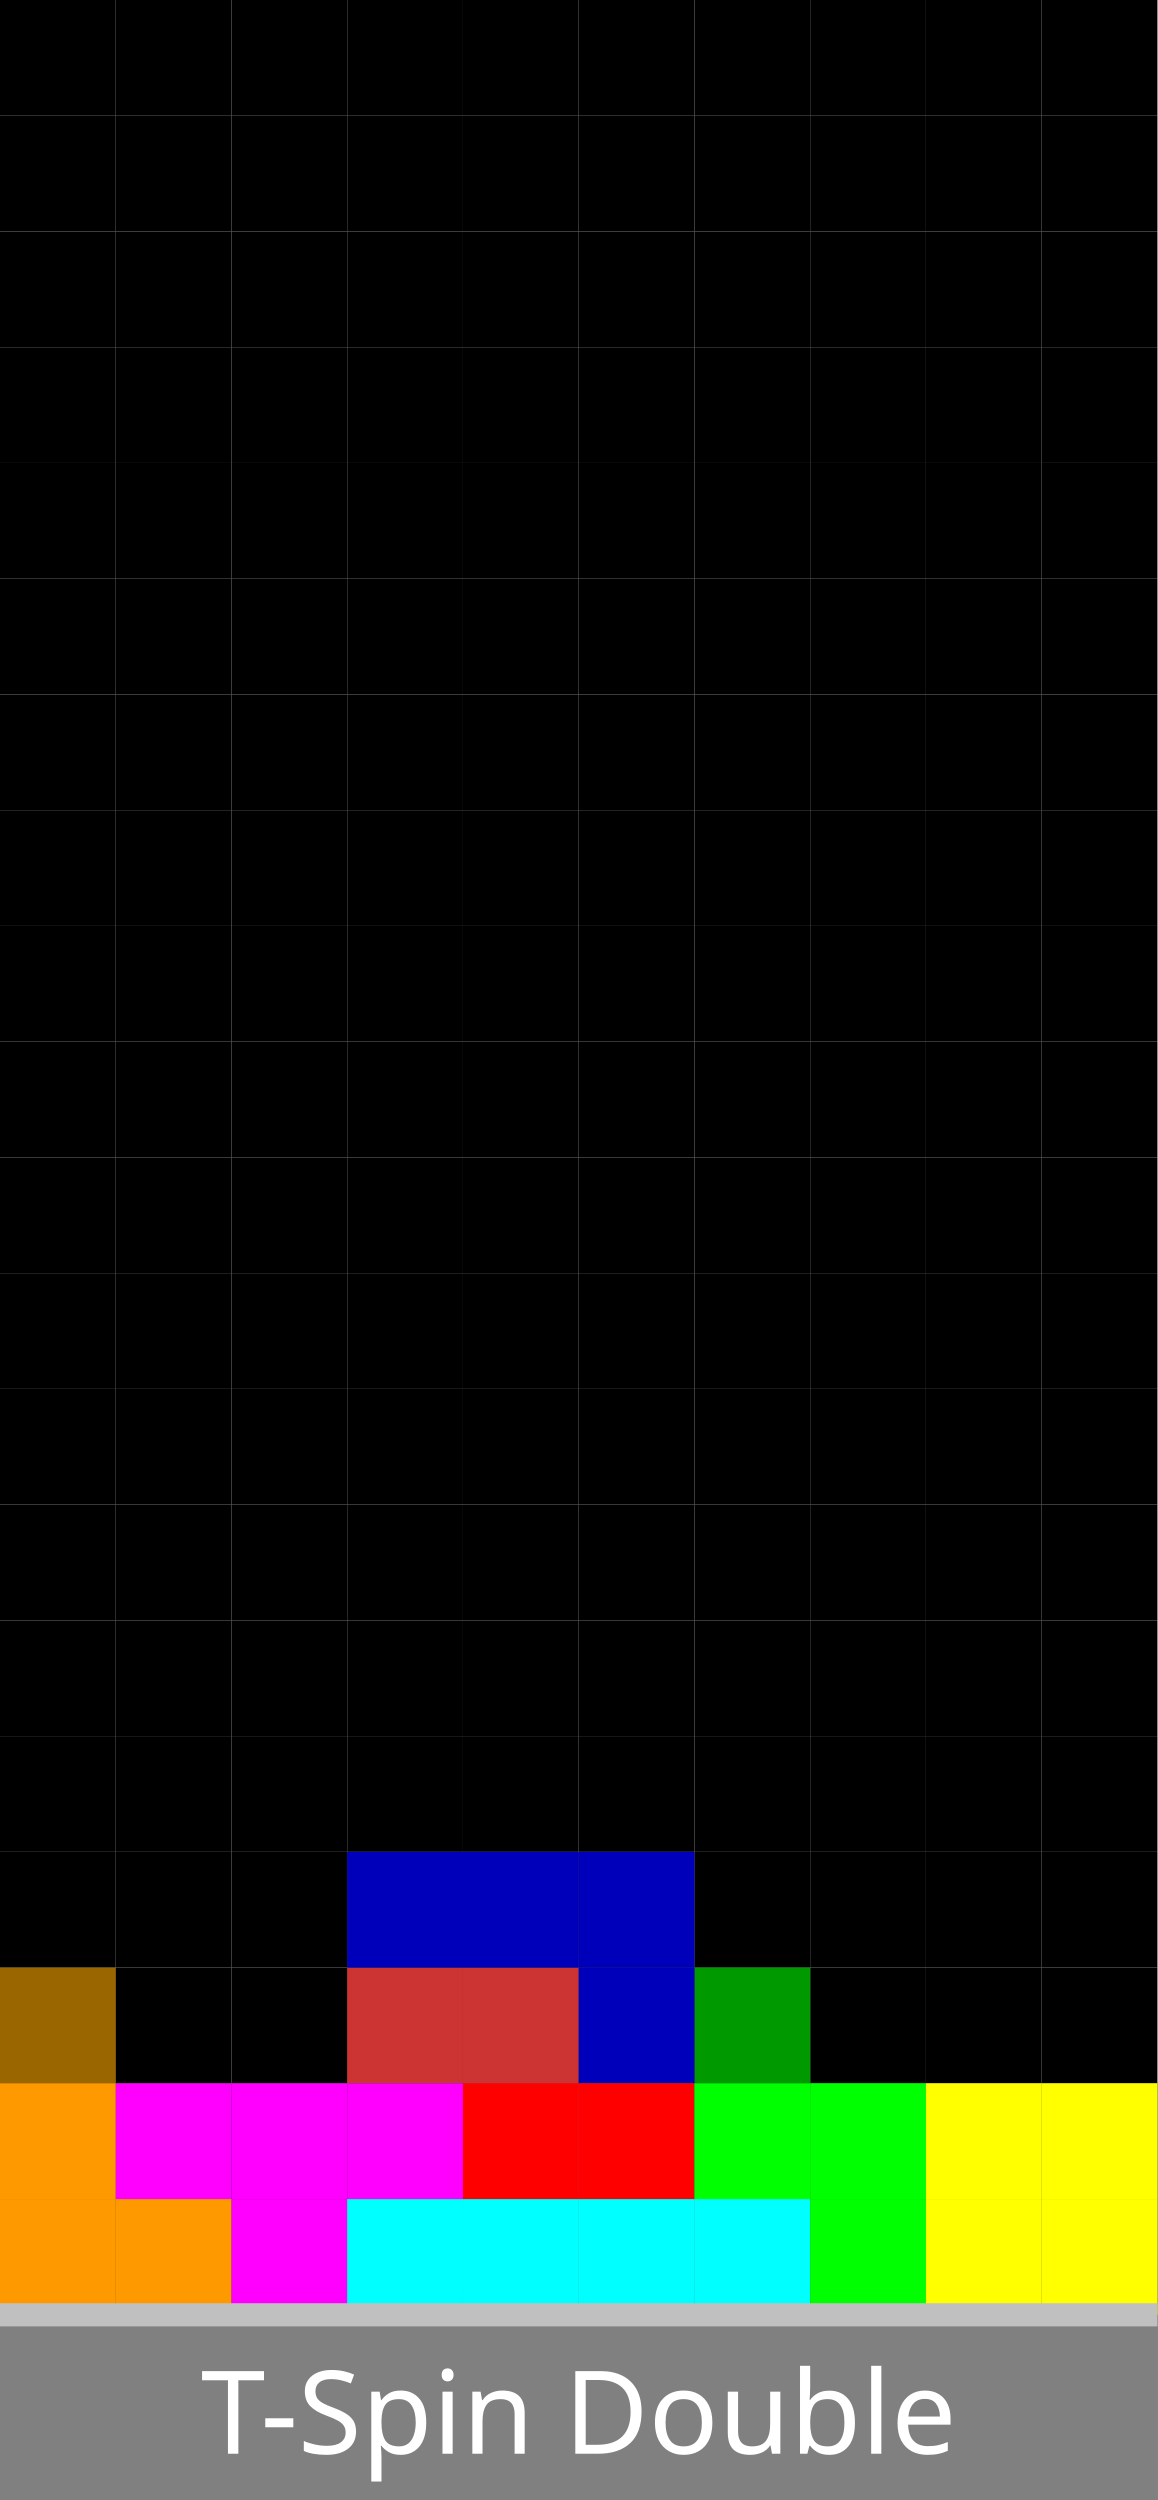
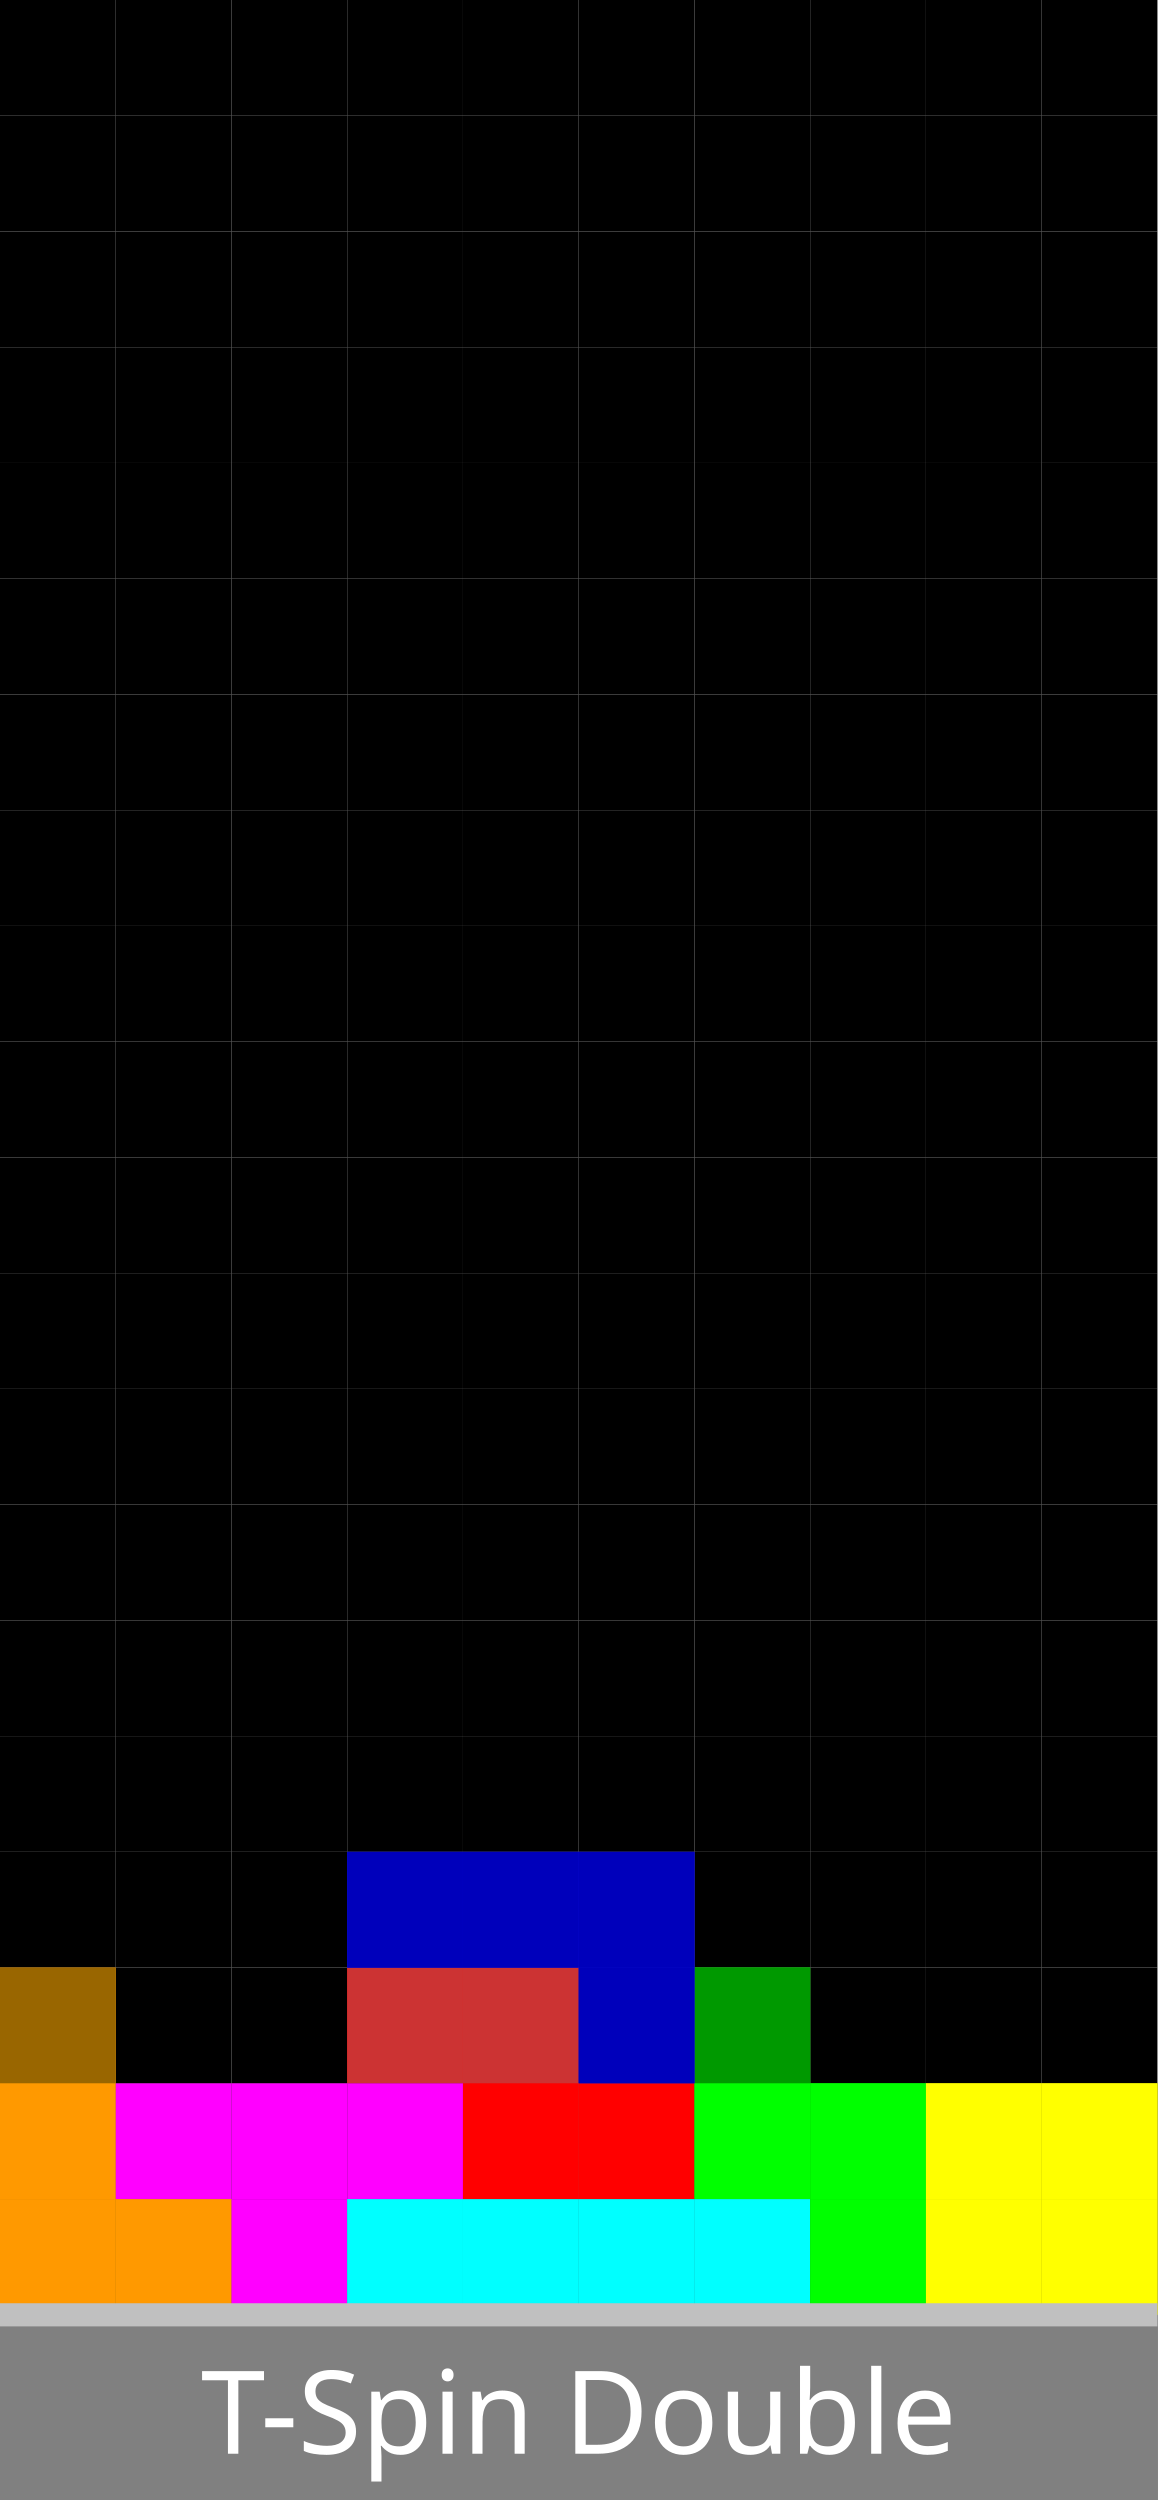
<svg xmlns="http://www.w3.org/2000/svg" viewBox="0 0 160 345.6" width="160" height="345.6" style="font-family: sans-serif">
  <defs>
    <rect id="t_" fill="#000" width="16" height="16" />
    <rect id="tI" fill="#099" width="16" height="16" />
    <rect id="tIl" fill="#0ff" width="16" height="16" />
    <rect id="tL" fill="#960" width="16" height="16" />
    <rect id="tLl" fill="#f90" width="16" height="16" />
    <rect id="tO" fill="#990" width="16" height="16" />
    <rect id="tOl" fill="#ff0" width="16" height="16" />
    <rect id="tZ" fill="#c33" width="16" height="16" />
    <rect id="tZl" fill="#f00" width="16" height="16" />
    <rect id="tTl" fill="#f0f" width="16" height="16" />
    <rect id="tJ" fill="#00b" width="16" height="16" />
+     <rect id="tJl" fill="#00f" width="16" height="16" />
    <rect id="tS" fill="#090" width="16" height="16" />
    <rect id="tSl" fill="#0f0" width="16" height="16" />
  </defs>
  <svg viewBox="0 0 160 345.6" id="f0">
    <use href="#t_" x="0" y="304" />
    <use href="#t_" x="16" y="304" />
    <use href="#t_" x="32" y="304" />
-     <use href="#tI" x="48" y="304" />
-     <use href="#tI" x="64" y="304" />
-     <use href="#tI" x="80" y="304" />
-     <use href="#tI" x="96" y="304" />
+     <use href="#tIl" x="48" y="304" />
+     <use href="#tIl" x="64" y="304" />
+     <use href="#tIl" x="80" y="304" />
+     <use href="#tIl" x="96" y="304" />
    <use href="#t_" x="112" y="304" />
    <use href="#t_" x="128" y="304" />
    <use href="#t_" x="144" y="304" />
    <use href="#t_" x="0" y="288" />
    <use href="#t_" x="16" y="288" />
    <use href="#t_" x="32" y="288" />
    <use href="#t_" x="48" y="288" />
    <use href="#t_" x="64" y="288" />
    <use href="#t_" x="80" y="288" />
    <use href="#t_" x="96" y="288" />
    <use href="#t_" x="112" y="288" />
    <use href="#t_" x="128" y="288" />
    <use href="#t_" x="144" y="288" />
    <use href="#t_" x="0" y="272" />
    <use href="#t_" x="16" y="272" />
    <use href="#t_" x="32" y="272" />
    <use href="#t_" x="48" y="272" />
    <use href="#t_" x="64" y="272" />
    <use href="#t_" x="80" y="272" />
    <use href="#t_" x="96" y="272" />
    <use href="#t_" x="112" y="272" />
    <use href="#t_" x="128" y="272" />
    <use href="#t_" x="144" y="272" />
    <use href="#t_" x="0" y="256" />
    <use href="#t_" x="16" y="256" />
    <use href="#t_" x="32" y="256" />
    <use href="#t_" x="48" y="256" />
    <use href="#t_" x="64" y="256" />
    <use href="#t_" x="80" y="256" />
    <use href="#t_" x="96" y="256" />
    <use href="#t_" x="112" y="256" />
    <use href="#t_" x="128" y="256" />
    <use href="#t_" x="144" y="256" />
    <use href="#t_" x="0" y="240" />
    <use href="#t_" x="16" y="240" />
    <use href="#t_" x="32" y="240" />
    <use href="#t_" x="48" y="240" />
    <use href="#t_" x="64" y="240" />
    <use href="#t_" x="80" y="240" />
    <use href="#t_" x="96" y="240" />
    <use href="#t_" x="112" y="240" />
    <use href="#t_" x="128" y="240" />
    <use href="#t_" x="144" y="240" />
    <use href="#t_" x="0" y="224" />
    <use href="#t_" x="16" y="224" />
    <use href="#t_" x="32" y="224" />
    <use href="#t_" x="48" y="224" />
    <use href="#t_" x="64" y="224" />
    <use href="#t_" x="80" y="224" />
    <use href="#t_" x="96" y="224" />
    <use href="#t_" x="112" y="224" />
    <use href="#t_" x="128" y="224" />
    <use href="#t_" x="144" y="224" />
    <use href="#t_" x="0" y="208" />
    <use href="#t_" x="16" y="208" />
    <use href="#t_" x="32" y="208" />
    <use href="#t_" x="48" y="208" />
    <use href="#t_" x="64" y="208" />
    <use href="#t_" x="80" y="208" />
    <use href="#t_" x="96" y="208" />
    <use href="#t_" x="112" y="208" />
    <use href="#t_" x="128" y="208" />
    <use href="#t_" x="144" y="208" />
    <use href="#t_" x="0" y="192" />
    <use href="#t_" x="16" y="192" />
    <use href="#t_" x="32" y="192" />
    <use href="#t_" x="48" y="192" />
    <use href="#t_" x="64" y="192" />
    <use href="#t_" x="80" y="192" />
    <use href="#t_" x="96" y="192" />
    <use href="#t_" x="112" y="192" />
    <use href="#t_" x="128" y="192" />
    <use href="#t_" x="144" y="192" />
    <use href="#t_" x="0" y="176" />
    <use href="#t_" x="16" y="176" />
    <use href="#t_" x="32" y="176" />
    <use href="#t_" x="48" y="176" />
    <use href="#t_" x="64" y="176" />
    <use href="#t_" x="80" y="176" />
    <use href="#t_" x="96" y="176" />
    <use href="#t_" x="112" y="176" />
    <use href="#t_" x="128" y="176" />
    <use href="#t_" x="144" y="176" />
    <use href="#t_" x="0" y="160" />
    <use href="#t_" x="16" y="160" />
    <use href="#t_" x="32" y="160" />
    <use href="#t_" x="48" y="160" />
    <use href="#t_" x="64" y="160" />
    <use href="#t_" x="80" y="160" />
    <use href="#t_" x="96" y="160" />
    <use href="#t_" x="112" y="160" />
    <use href="#t_" x="128" y="160" />
    <use href="#t_" x="144" y="160" />
    <use href="#t_" x="0" y="144" />
    <use href="#t_" x="16" y="144" />
    <use href="#t_" x="32" y="144" />
    <use href="#t_" x="48" y="144" />
    <use href="#t_" x="64" y="144" />
    <use href="#t_" x="80" y="144" />
    <use href="#t_" x="96" y="144" />
    <use href="#t_" x="112" y="144" />
    <use href="#t_" x="128" y="144" />
    <use href="#t_" x="144" y="144" />
    <use href="#t_" x="0" y="128" />
    <use href="#t_" x="16" y="128" />
    <use href="#t_" x="32" y="128" />
    <use href="#t_" x="48" y="128" />
    <use href="#t_" x="64" y="128" />
    <use href="#t_" x="80" y="128" />
    <use href="#t_" x="96" y="128" />
    <use href="#t_" x="112" y="128" />
    <use href="#t_" x="128" y="128" />
    <use href="#t_" x="144" y="128" />
    <use href="#t_" x="0" y="112" />
    <use href="#t_" x="16" y="112" />
    <use href="#t_" x="32" y="112" />
    <use href="#t_" x="48" y="112" />
    <use href="#t_" x="64" y="112" />
    <use href="#t_" x="80" y="112" />
    <use href="#t_" x="96" y="112" />
    <use href="#t_" x="112" y="112" />
    <use href="#t_" x="128" y="112" />
    <use href="#t_" x="144" y="112" />
    <use href="#t_" x="0" y="96" />
    <use href="#t_" x="16" y="96" />
    <use href="#t_" x="32" y="96" />
    <use href="#t_" x="48" y="96" />
    <use href="#t_" x="64" y="96" />
    <use href="#t_" x="80" y="96" />
    <use href="#t_" x="96" y="96" />
    <use href="#t_" x="112" y="96" />
    <use href="#t_" x="128" y="96" />
    <use href="#t_" x="144" y="96" />
    <use href="#t_" x="0" y="80" />
    <use href="#t_" x="16" y="80" />
    <use href="#t_" x="32" y="80" />
    <use href="#t_" x="48" y="80" />
    <use href="#t_" x="64" y="80" />
    <use href="#t_" x="80" y="80" />
    <use href="#t_" x="96" y="80" />
    <use href="#t_" x="112" y="80" />
    <use href="#t_" x="128" y="80" />
    <use href="#t_" x="144" y="80" />
    <use href="#t_" x="0" y="64" />
    <use href="#t_" x="16" y="64" />
    <use href="#t_" x="32" y="64" />
    <use href="#t_" x="48" y="64" />
    <use href="#t_" x="64" y="64" />
    <use href="#t_" x="80" y="64" />
    <use href="#t_" x="96" y="64" />
    <use href="#t_" x="112" y="64" />
    <use href="#t_" x="128" y="64" />
    <use href="#t_" x="144" y="64" />
    <use href="#t_" x="0" y="48" />
    <use href="#t_" x="16" y="48" />
    <use href="#t_" x="32" y="48" />
    <use href="#t_" x="48" y="48" />
    <use href="#t_" x="64" y="48" />
    <use href="#t_" x="80" y="48" />
    <use href="#t_" x="96" y="48" />
    <use href="#t_" x="112" y="48" />
    <use href="#t_" x="128" y="48" />
    <use href="#t_" x="144" y="48" />
    <use href="#t_" x="0" y="32" />
    <use href="#t_" x="16" y="32" />
    <use href="#t_" x="32" y="32" />
    <use href="#t_" x="48" y="32" />
    <use href="#t_" x="64" y="32" />
    <use href="#t_" x="80" y="32" />
    <use href="#t_" x="96" y="32" />
    <use href="#t_" x="112" y="32" />
    <use href="#t_" x="128" y="32" />
    <use href="#t_" x="144" y="32" />
    <use href="#t_" x="0" y="16" />
    <use href="#t_" x="16" y="16" />
    <use href="#t_" x="32" y="16" />
    <use href="#t_" x="48" y="16" />
    <use href="#t_" x="64" y="16" />
    <use href="#t_" x="80" y="16" />
    <use href="#t_" x="96" y="16" />
    <use href="#t_" x="112" y="16" />
    <use href="#t_" x="128" y="16" />
    <use href="#t_" x="144" y="16" />
    <use href="#t_" x="0" y="0" />
    <use href="#t_" x="16" y="0" />
    <use href="#t_" x="32" y="0" />
    <use href="#t_" x="48" y="0" />
    <use href="#t_" x="64" y="0" />
    <use href="#t_" x="80" y="0" />
    <use href="#t_" x="96" y="0" />
    <use href="#t_" x="112" y="0" />
    <use href="#t_" x="128" y="0" />
    <use href="#t_" x="144" y="0" />
    <rect fill="grey" y="320" width="160" height="25.6" />
    <text x="80" y="339.2" text-anchor="middle" font-size="16" fill="white">Opening</text>
  </svg>
  <svg viewBox="0 0 160 345.6" id="f1">
+     <use href="#tI" x="48" y="304" />
+     <use href="#tI" x="64" y="304" />
+     <use href="#tI" x="80" y="304" />
+     <use href="#tI" x="96" y="304" />
+     <use href="#tZl" x="64" y="288" />
+     <use href="#tZl" x="80" y="288" />
+     <use href="#tZl" x="48" y="272" />
+     <use href="#tZl" x="64" y="272" />
+     <rect fill="grey" y="320" width="160" height="25.6" />
+     <text x="80" y="339.2" text-anchor="middle" font-size="16" fill="white">Opening</text>
+     <style>
+       #f1 {
+         animation: a1 3500ms step-end infinite;
+       }
+       @keyframes a1 {
+         0% {opacity: 0} 14.286% {opacity: 1}
+       }
+     </style>
+   </svg>
+   <svg viewBox="0 0 160 345.6" id="f2">
+     <use href="#tLl" x="0" y="304" />
+     <use href="#tLl" x="16" y="304" />
+     <use href="#tLl" x="0" y="288" />
    <use href="#tZ" x="64" y="288" />
    <use href="#tZ" x="80" y="288" />
+     <use href="#tLl" x="0" y="272" />
    <use href="#tZ" x="48" y="272" />
    <use href="#tZ" x="64" y="272" />
    <rect fill="grey" y="320" width="160" height="25.6" />
    <text x="80" y="339.2" text-anchor="middle" font-size="16" fill="white">Opening</text>
    <style>
-       #f1 {
-         animation: a1 3500ms step-end infinite;
-       }
-       @keyframes a1 {
-         0% {opacity: 0} 14.286% {opacity: 1}
-       }
-     </style>
-   </svg>
-   <svg viewBox="0 0 160 345.6" id="f2">
+       #f2 {
+         animation: a2 3500ms step-end infinite;
+       }
+       @keyframes a2 {
+         0% {opacity: 0} 28.571% {opacity: 1}
+       }
+     </style>
+   </svg>
+   <svg viewBox="0 0 160 345.6" id="f3">
    <use href="#tL" x="0" y="304" />
    <use href="#tL" x="16" y="304" />
+     <use href="#tSl" x="112" y="304" />
    <use href="#tL" x="0" y="288" />
+     <use href="#tSl" x="96" y="288" />
+     <use href="#tSl" x="112" y="288" />
    <use href="#tL" x="0" y="272" />
-     <rect fill="grey" y="320" width="160" height="25.6" />
-     <text x="80" y="339.2" text-anchor="middle" font-size="16" fill="white">Opening</text>
-     <style>
-       #f2 {
-         animation: a2 3500ms step-end infinite;
-       }
-       @keyframes a2 {
-         0% {opacity: 0} 28.571% {opacity: 1}
-       }
-     </style>
-   </svg>
-   <svg viewBox="0 0 160 345.6" id="f3">
+     <use href="#tSl" x="96" y="272" />
+     <rect fill="grey" y="320" width="160" height="25.6" />
+     <text x="80" y="339.2" text-anchor="middle" font-size="16" fill="white">Opening</text>
+     <style>
+       #f3 {
+         animation: a3 3500ms step-end infinite;
+       }
+       @keyframes a3 {
+         0% {opacity: 0} 42.857% {opacity: 1}
+       }
+     </style>
+   </svg>
+   <svg viewBox="0 0 160 345.6" id="f4">
    <use href="#tS" x="112" y="304" />
+     <use href="#tOl" x="128" y="304" />
+     <use href="#tOl" x="144" y="304" />
    <use href="#tS" x="96" y="288" />
    <use href="#tS" x="112" y="288" />
+     <use href="#tOl" x="128" y="288" />
+     <use href="#tOl" x="144" y="288" />
    <use href="#tS" x="96" y="272" />
    <rect fill="grey" y="320" width="160" height="25.6" />
    <text x="80" y="339.2" text-anchor="middle" font-size="16" fill="white">Opening</text>
    <style>
-       #f3 {
-         animation: a3 3500ms step-end infinite;
-       }
-       @keyframes a3 {
-         0% {opacity: 0} 42.857% {opacity: 1}
-       }
-     </style>
-   </svg>
-   <svg viewBox="0 0 160 345.6" id="f4">
+       #f4 {
+         animation: a4 3500ms step-end infinite;
+       }
+       @keyframes a4 {
+         0% {opacity: 0} 57.143% {opacity: 1}
+       }
+     </style>
+   </svg>
+   <svg viewBox="0 0 160 345.6" id="f5">
    <use href="#tO" x="128" y="304" />
    <use href="#tO" x="144" y="304" />
    <use href="#tO" x="128" y="288" />
    <use href="#tO" x="144" y="288" />
-     <rect fill="grey" y="320" width="160" height="25.6" />
-     <text x="80" y="339.2" text-anchor="middle" font-size="16" fill="white">Opening</text>
-     <style>
-       #f4 {
-         animation: a4 3500ms step-end infinite;
-       }
-       @keyframes a4 {
-         0% {opacity: 0} 57.143% {opacity: 1}
-       }
-     </style>
-   </svg>
-   <svg viewBox="0 0 160 345.6" id="f5">
-     <use href="#tJ" x="80" y="272" />
-     <use href="#tJ" x="48" y="256" />
-     <use href="#tJ" x="64" y="256" />
-     <use href="#tJ" x="80" y="256" />
+     <use href="#tJl" x="80" y="272" />
+     <use href="#tJl" x="48" y="256" />
+     <use href="#tJl" x="64" y="256" />
+     <use href="#tJl" x="80" y="256" />
    <rect fill="grey" y="320" width="160" height="25.6" />
    <text x="80" y="339.2" text-anchor="middle" font-size="16" fill="white">Opening</text>
    <style>
      #f5 {
        animation: a5 3500ms step-end infinite;
      }
      @keyframes a5 {
        0% {opacity: 0} 71.429% {opacity: 1}
      }
    </style>
  </svg>
  <svg viewBox="0 0 160 345.6" id="f6">
    <use href="#tLl" x="0" y="304" />
    <use href="#tLl" x="16" y="304" />
    <use href="#tTl" x="32" y="304" />
    <use href="#tIl" x="48" y="304" />
    <use href="#tIl" x="64" y="304" />
    <use href="#tIl" x="80" y="304" />
    <use href="#tIl" x="96" y="304" />
    <use href="#tSl" x="112" y="304" />
    <use href="#tOl" x="128" y="304" />
    <use href="#tOl" x="144" y="304" />
    <use href="#tLl" x="0" y="288" />
    <use href="#tTl" x="16" y="288" />
    <use href="#tTl" x="32" y="288" />
    <use href="#tTl" x="48" y="288" />
    <use href="#tZl" x="64" y="288" />
    <use href="#tZl" x="80" y="288" />
    <use href="#tSl" x="96" y="288" />
    <use href="#tSl" x="112" y="288" />
    <use href="#tOl" x="128" y="288" />
    <use href="#tOl" x="144" y="288" />
+     <use href="#tJ" x="80" y="272" />
+     <use href="#tJ" x="48" y="256" />
+     <use href="#tJ" x="64" y="256" />
+     <use href="#tJ" x="80" y="256" />
    <rect fill="grey" y="320" width="160" height="25.6" />
    <text x="80" y="339.2" text-anchor="middle" font-size="16" fill="white">T-Spin Double</text>
    <style>
      #f6 {
        animation: a6 3500ms step-end infinite;
      }
      @keyframes a6 {
        0% {opacity: 0} 85.714% {opacity: 1}
      }
    </style>
  </svg>
  <path d="M 0,320 H160" stroke="silver" stroke-width="3.2" stroke-dasharray="160" id="p" />
  <style>
        #p {animation: p 3500ms steps(7, start) infinite}
        @keyframes p {
          from {
            stroke-dashoffset: 160;
          }
          to {
            stroke-dashoffset: 0;
          }
        }
      </style>
</svg>
